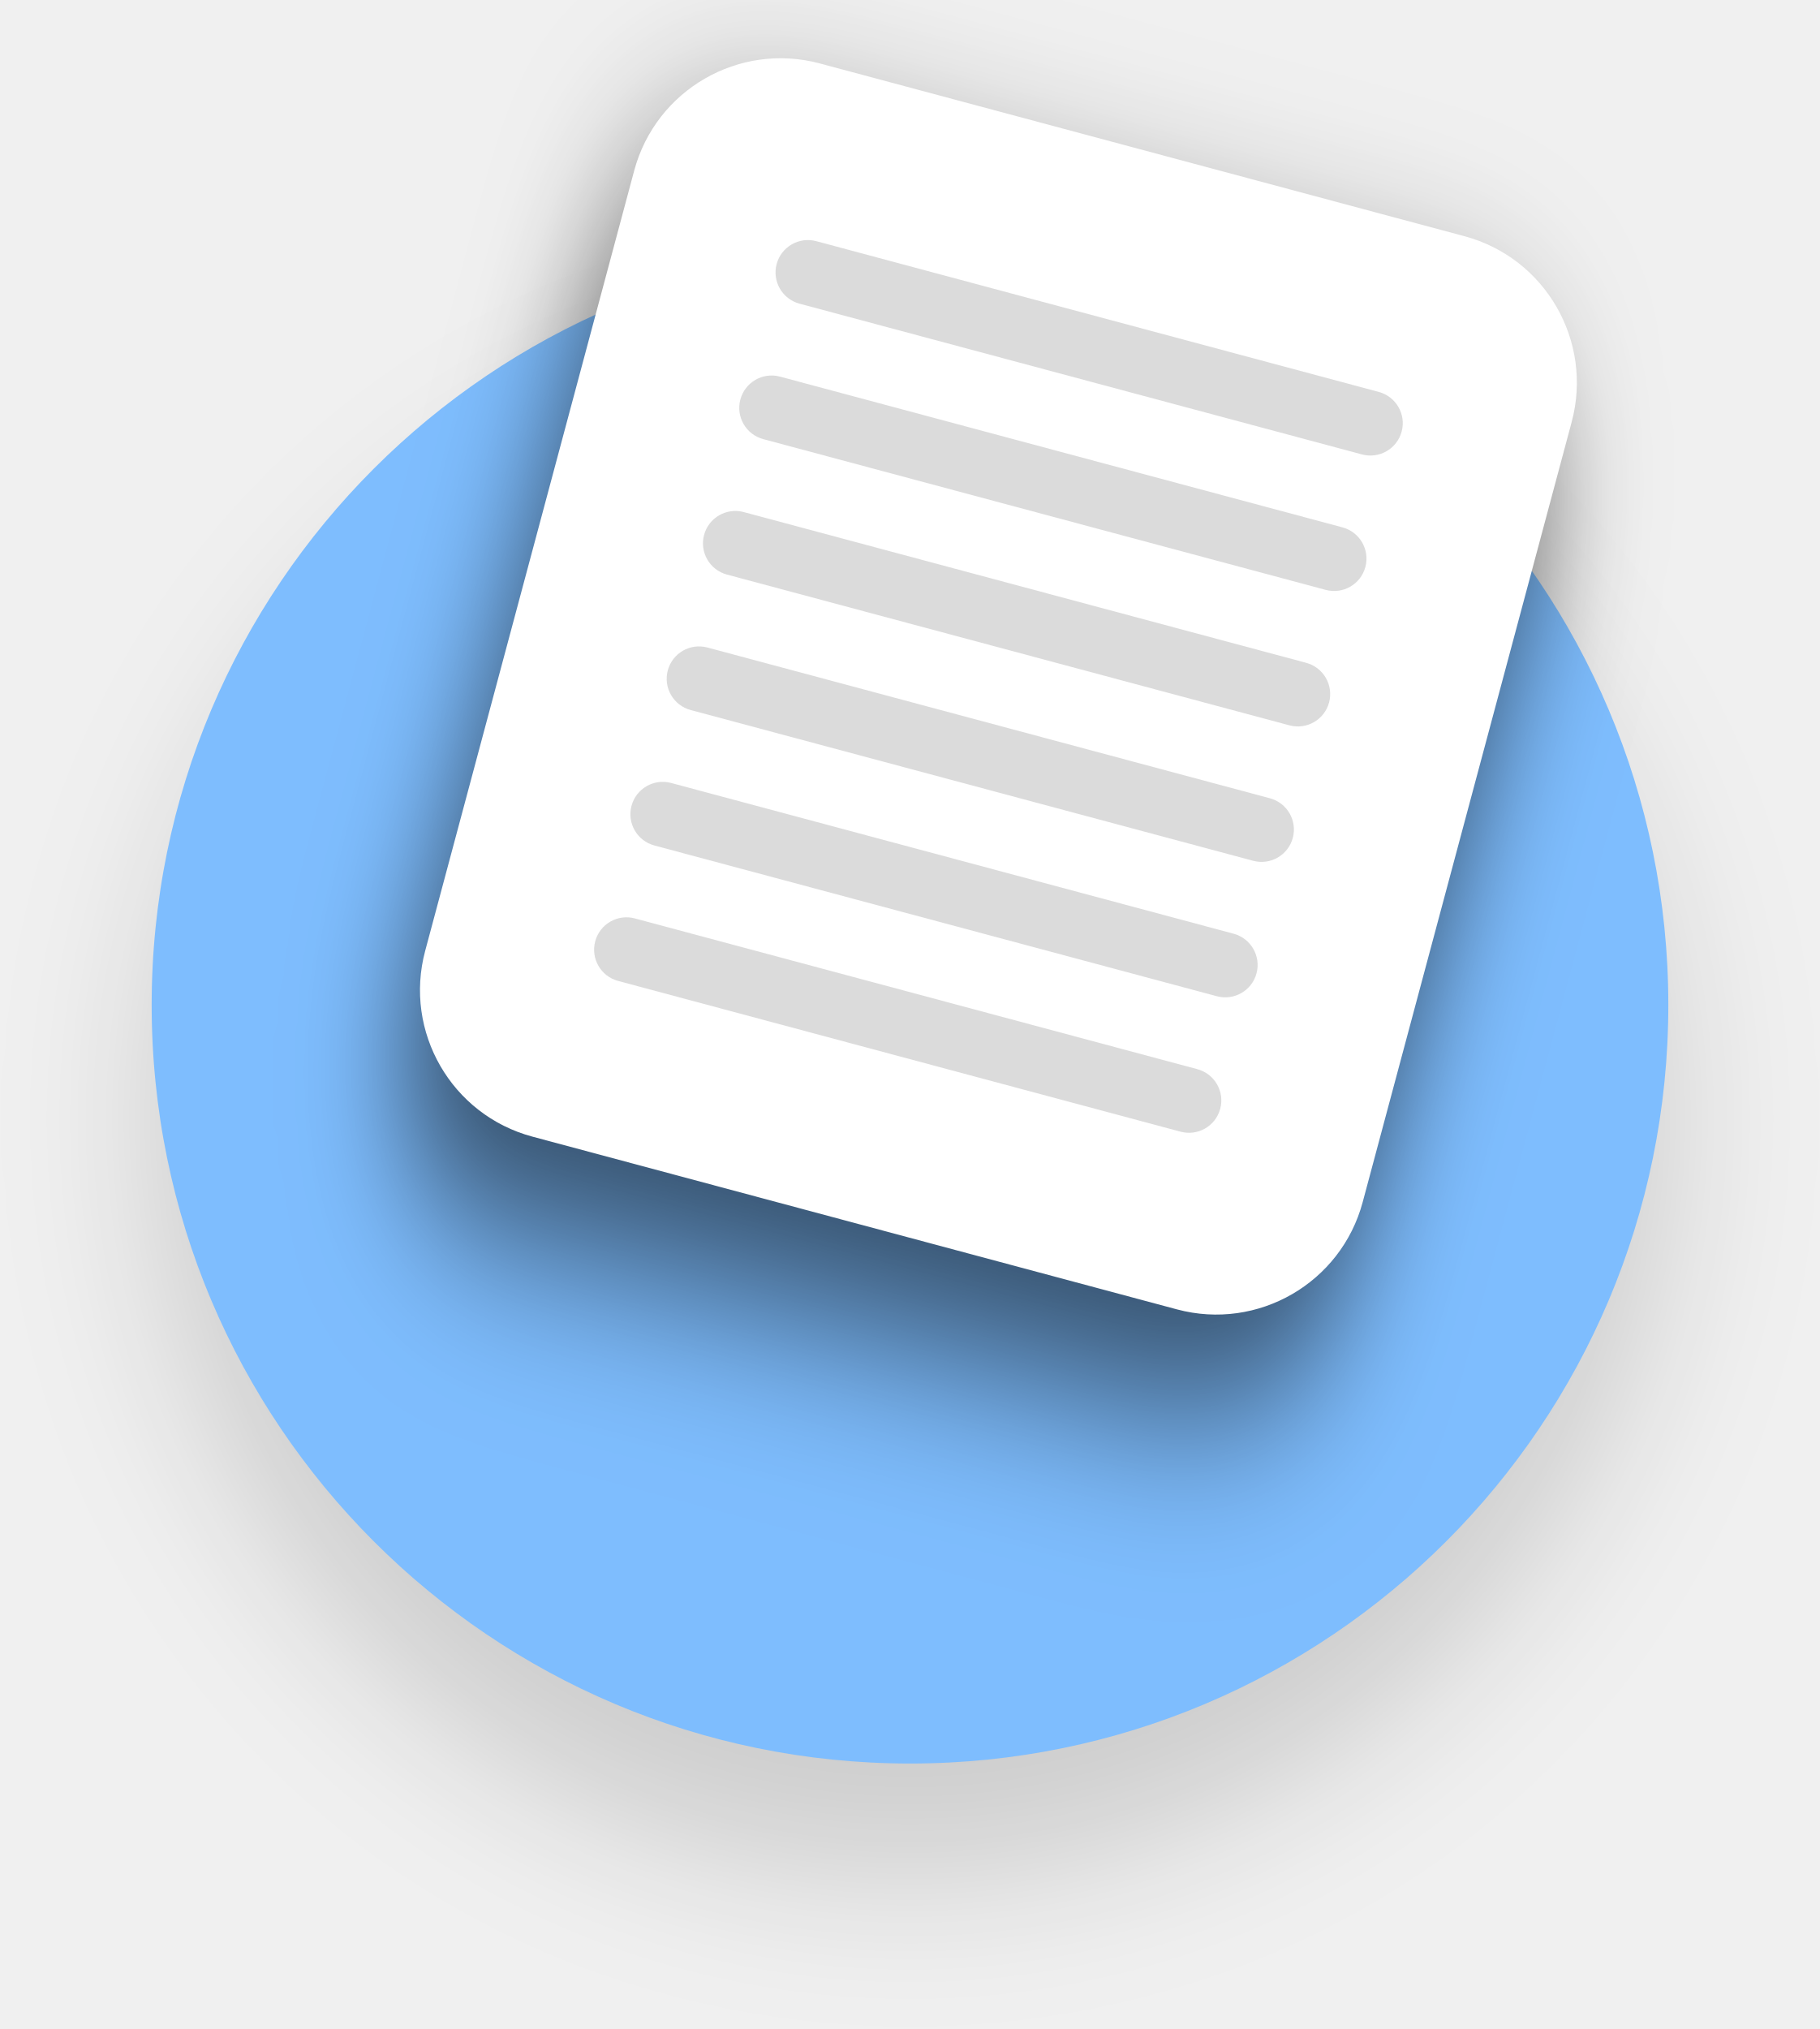
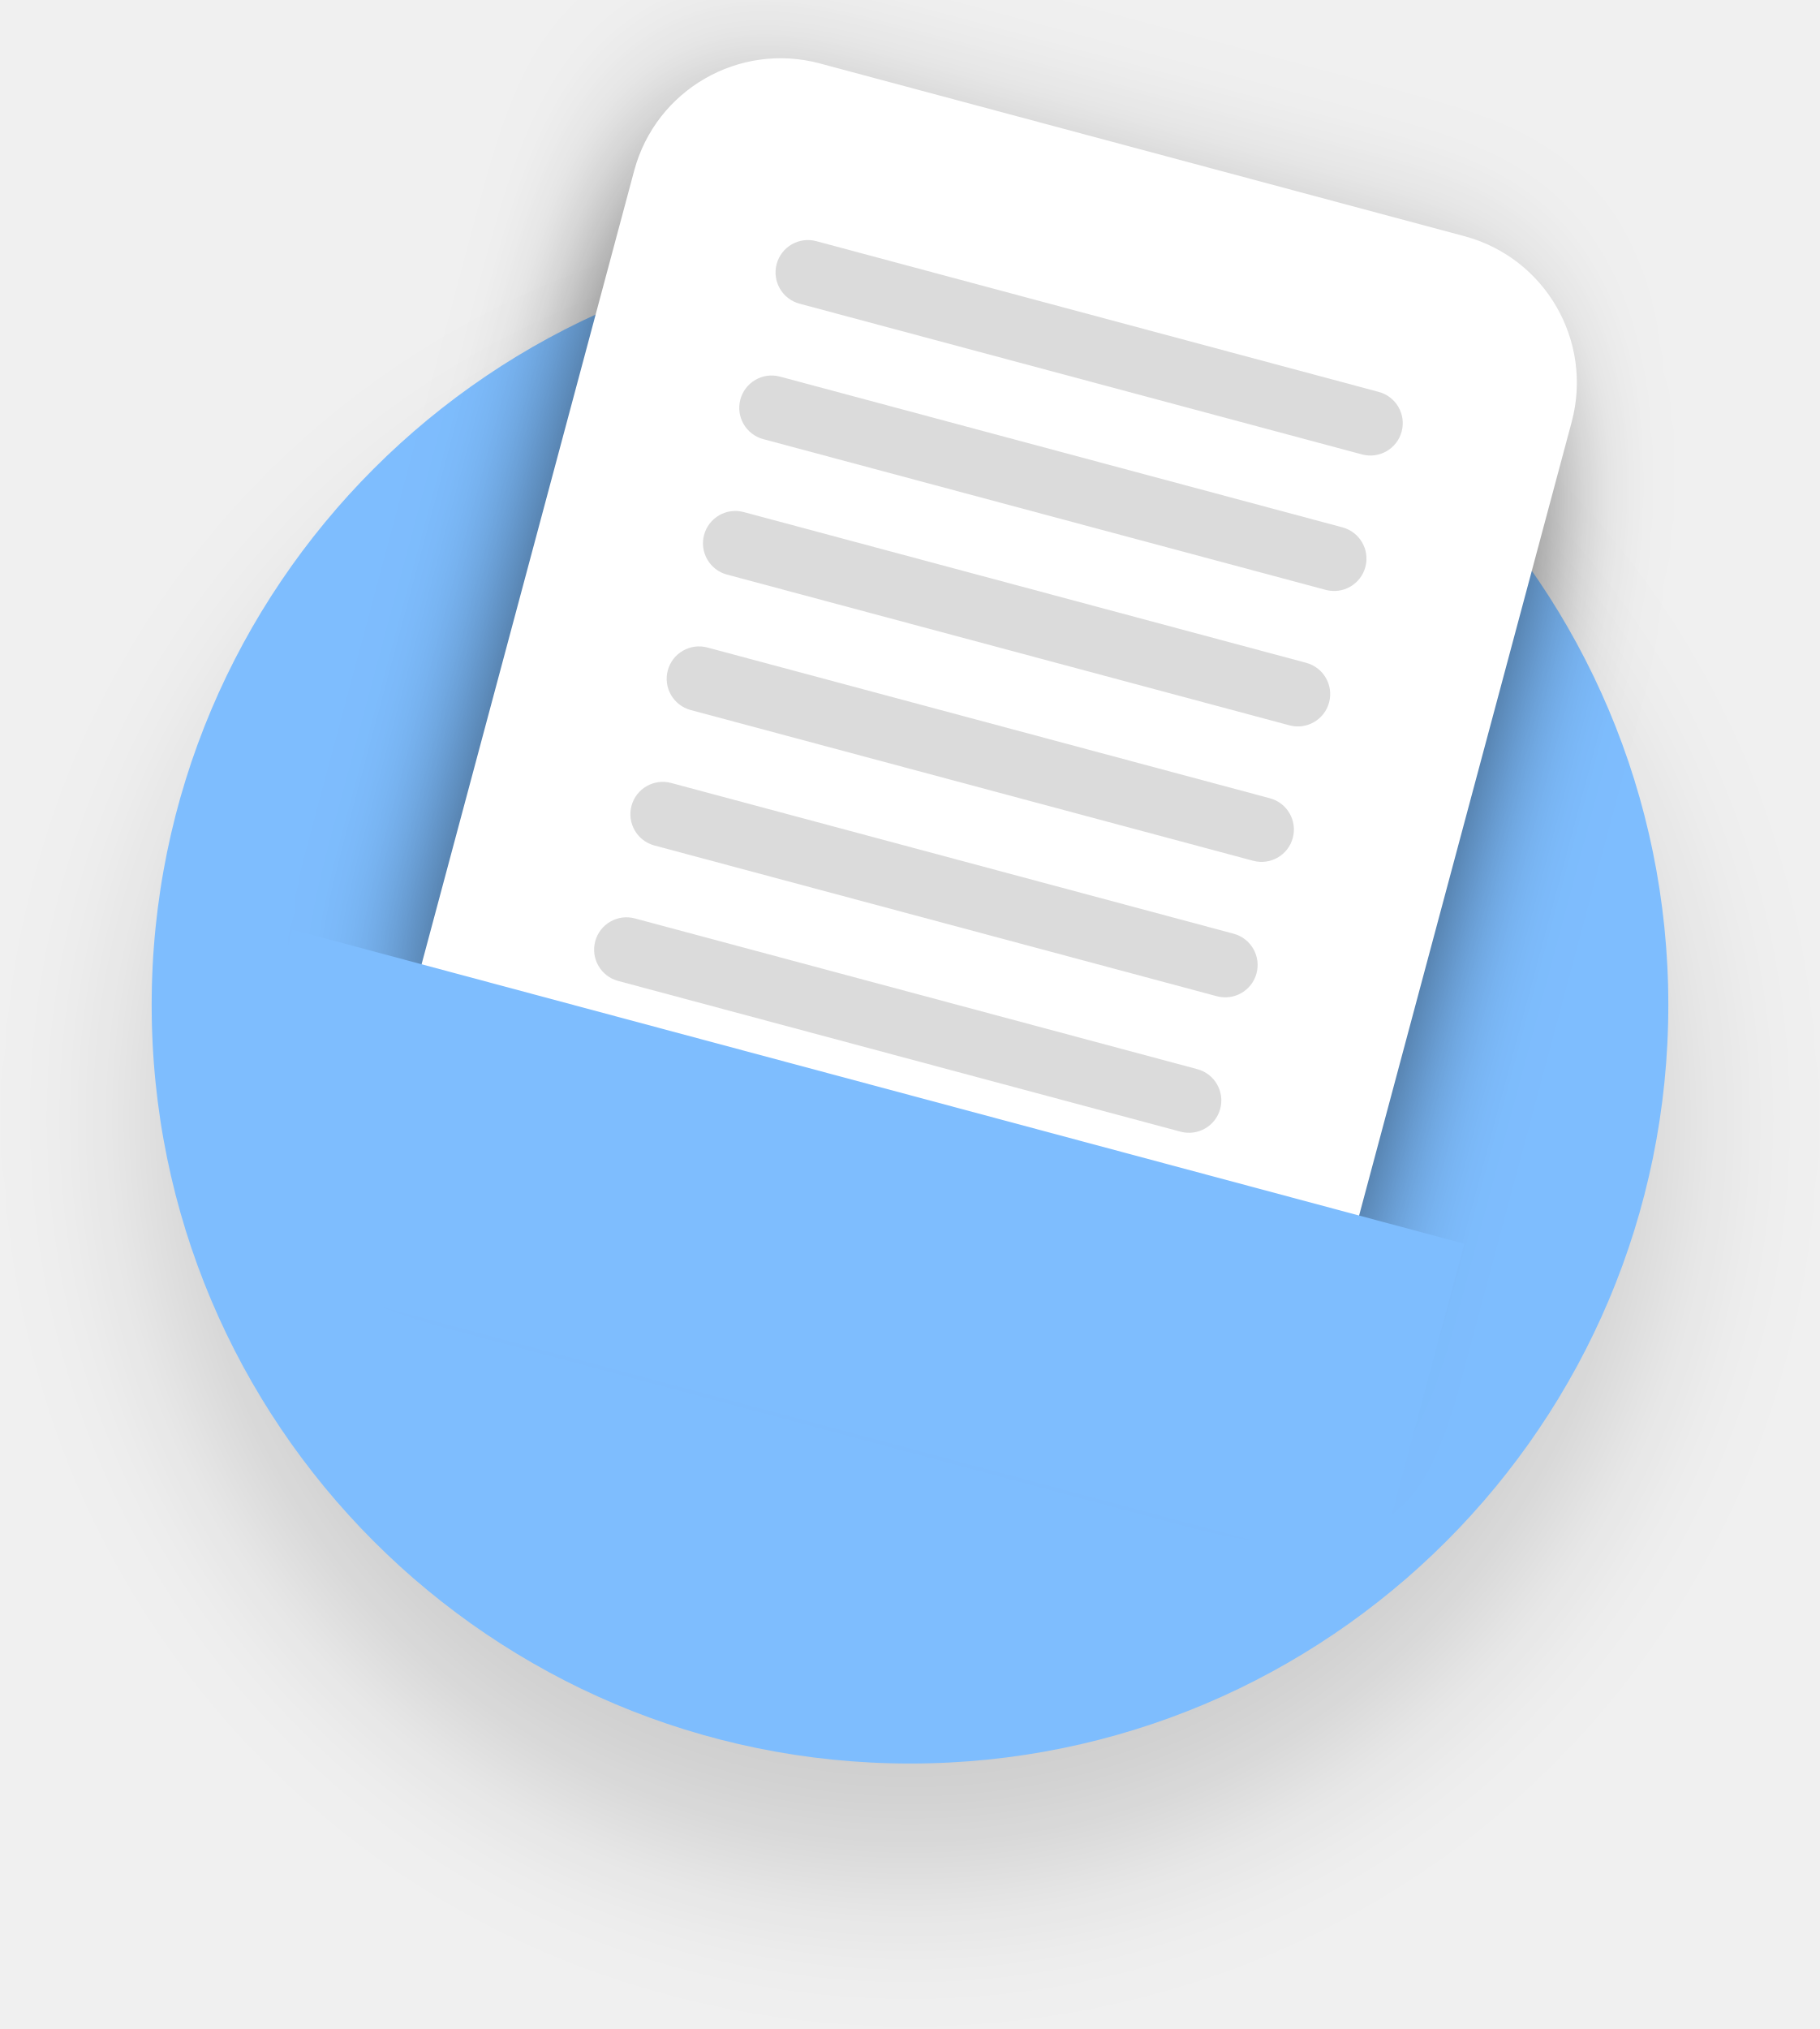
<svg xmlns="http://www.w3.org/2000/svg" xmlns:xlink="http://www.w3.org/1999/xlink" width="96px" height="107px" viewBox="0 0 96 107" version="1.1">
  <defs>
    <circle id="path-1" cx="40" cy="40" r="40" />
    <filter x="-18.8%" y="-11.2%" width="137.5%" height="137.5%" filterUnits="objectBoundingBox" id="filter-2">
      <feOffset dx="0" dy="6" in="SourceAlpha" result="shadowOffsetOuter1" />
      <feGaussianBlur stdDeviation="4" in="shadowOffsetOuter1" result="shadowBlurOuter1" />
      <feColorMatrix values="0 0 0 0 0   0 0 0 0 0   0 0 0 0 0  0 0 0 0.145 0" type="matrix" in="shadowBlurOuter1" />
    </filter>
-     <rect id="path-3" x="3.63797881e-12" y="0" width="51.196" height="58.591" rx="8" />
-     <filter x="-28.3%" y="-16.2%" width="156.6%" height="149.5%" filterUnits="objectBoundingBox" id="filter-4">
+     <path d="M8,0 L43.196,0 C47.615,-8.11624501e-16 51.196,3.582 51.196,8 L51.196,53 L3.63797881e-12,53 L3.63797881e-12,8 C3.63743772e-12,3.582 3.582,8.11624501e-16 8,0 Z" id="path-3" />
+     <filter x="-28.3%" y="-17.9%" width="156.6%" height="154.7%" filterUnits="objectBoundingBox" id="filter-5">
      <feOffset dx="0" dy="5" in="SourceAlpha" result="shadowOffsetOuter1" />
      <feGaussianBlur stdDeviation="4" in="shadowOffsetOuter1" result="shadowBlurOuter1" />
      <feColorMatrix values="0 0 0 0 0   0 0 0 0 0   0 0 0 0 0  0 0 0 0.595 0" type="matrix" in="shadowBlurOuter1" />
    </filter>
  </defs>
  <g id="Page-1" stroke="none" stroke-width="1" fill="none" fill-rule="evenodd">
    <g id="GRANTS-SITE-Copy-8" transform="translate(-689, -1867)">
      <g id="symbol-copy-2" transform="translate(697, 1880)">
        <g id="Oval">
          <use fill="black" fill-opacity="1" filter="url(#filter-2)" xlink:href="#path-1" />
          <use fill="#7EBDFE" fill-rule="evenodd" xlink:href="#path-1" />
        </g>
      </g>
-       <g id="Group-23" transform="translate(742, 1903.5) rotate(15) translate(-742, -1903.5) translate(716, 1874)">
-         <g id="Rectangle" transform="translate(25.59821, 29.29573) rotate(-360) translate(-25.59821, -29.29573) ">
-           <use fill="black" fill-opacity="1" filter="url(#filter-4)" xlink:href="#path-3" />
+       <g id="Group-23" transform="translate(742.7765, 1900.602) rotate(15) translate(-742.7765, -1900.602) translate(716.7765, 1874.102)">
+         <mask id="mask-4" fill="white">
+           <use xlink:href="#path-3" />
+         </mask>
+         <g id="Rectangle" transform="translate(25.59821, 26.5) rotate(-360) translate(-25.59821, -26.5) ">
+           <use fill="black" fill-opacity="1" filter="url(#filter-5)" xlink:href="#path-3" />
          <use fill="#FFFFFF" fill-rule="evenodd" xlink:href="#path-3" />
        </g>
-         <rect id="Rectangle-2" fill="#B7B7B7" opacity="0.499" transform="translate(25.59821, 10.80813) rotate(-360) translate(-25.59821, -10.80813) " x="8.533" y="9.102" width="34.131" height="3.413" rx="1.707" />
-         <rect id="Rectangle-2" fill="#B7B7B7" opacity="0.499" transform="translate(25.59821, 18.20317) rotate(-360) translate(-25.59821, -18.20317) " x="8.533" y="16.497" width="34.131" height="3.413" rx="1.707" />
-         <rect id="Rectangle-2" fill="#B7B7B7" opacity="0.499" transform="translate(25.59821, 25.59821) rotate(-360) translate(-25.59821, -25.59821) " x="8.533" y="23.892" width="34.131" height="3.413" rx="1.707" />
-         <rect id="Rectangle-2" fill="#B7B7B7" opacity="0.499" transform="translate(25.59821, 32.99325) rotate(-360) translate(-25.59821, -32.99325) " x="8.533" y="31.287" width="34.131" height="3.413" rx="1.707" />
-         <rect id="Rectangle-2" fill="#B7B7B7" opacity="0.499" transform="translate(25.59821, 40.38829) rotate(-360) translate(-25.59821, -40.38829) " x="8.533" y="38.682" width="34.131" height="3.413" rx="1.707" />
-         <rect id="Rectangle-2" fill="#B7B7B7" opacity="0.499" transform="translate(25.59821, 47.78333) rotate(-360) translate(-25.59821, -47.78333) " x="8.533" y="46.077" width="34.131" height="3.413" rx="1.707" />
+         <rect id="Rectangle-2" fill="#B7B7B7" opacity="0.499" mask="url(#mask-4)" transform="translate(25.59821, 10.80813) rotate(-360) translate(-25.59821, -10.80813) " x="8.533" y="9.102" width="34.131" height="3.413" rx="1.707" />
+         <rect id="Rectangle-2" fill="#B7B7B7" opacity="0.499" mask="url(#mask-4)" transform="translate(25.59821, 18.20317) rotate(-360) translate(-25.59821, -18.20317) " x="8.533" y="16.497" width="34.131" height="3.413" rx="1.707" />
+         <rect id="Rectangle-2" fill="#B7B7B7" opacity="0.499" mask="url(#mask-4)" transform="translate(25.59821, 25.59821) rotate(-360) translate(-25.59821, -25.59821) " x="8.533" y="23.892" width="34.131" height="3.413" rx="1.707" />
+         <rect id="Rectangle-2" fill="#B7B7B7" opacity="0.499" mask="url(#mask-4)" transform="translate(25.59821, 32.99325) rotate(-360) translate(-25.59821, -32.99325) " x="8.533" y="31.287" width="34.131" height="3.413" rx="1.707" />
+         <rect id="Rectangle-2" fill="#B7B7B7" opacity="0.499" mask="url(#mask-4)" transform="translate(25.59821, 40.38829) rotate(-360) translate(-25.59821, -40.38829) " x="8.533" y="38.682" width="34.131" height="3.413" rx="1.707" />
+         <rect id="Rectangle-2" fill="#B7B7B7" opacity="0.499" mask="url(#mask-4)" transform="translate(25.59821, 47.78333) rotate(-360) translate(-25.59821, -47.78333) " x="8.533" y="46.077" width="34.131" height="3.413" rx="1.707" />
      </g>
+       <rect id="Rectangle-5" fill="#7EBDFE" transform="translate(733, 1933) rotate(15) translate(-733, -1933) " x="701" y="1924" width="64" height="18" />
    </g>
  </g>
</svg>
